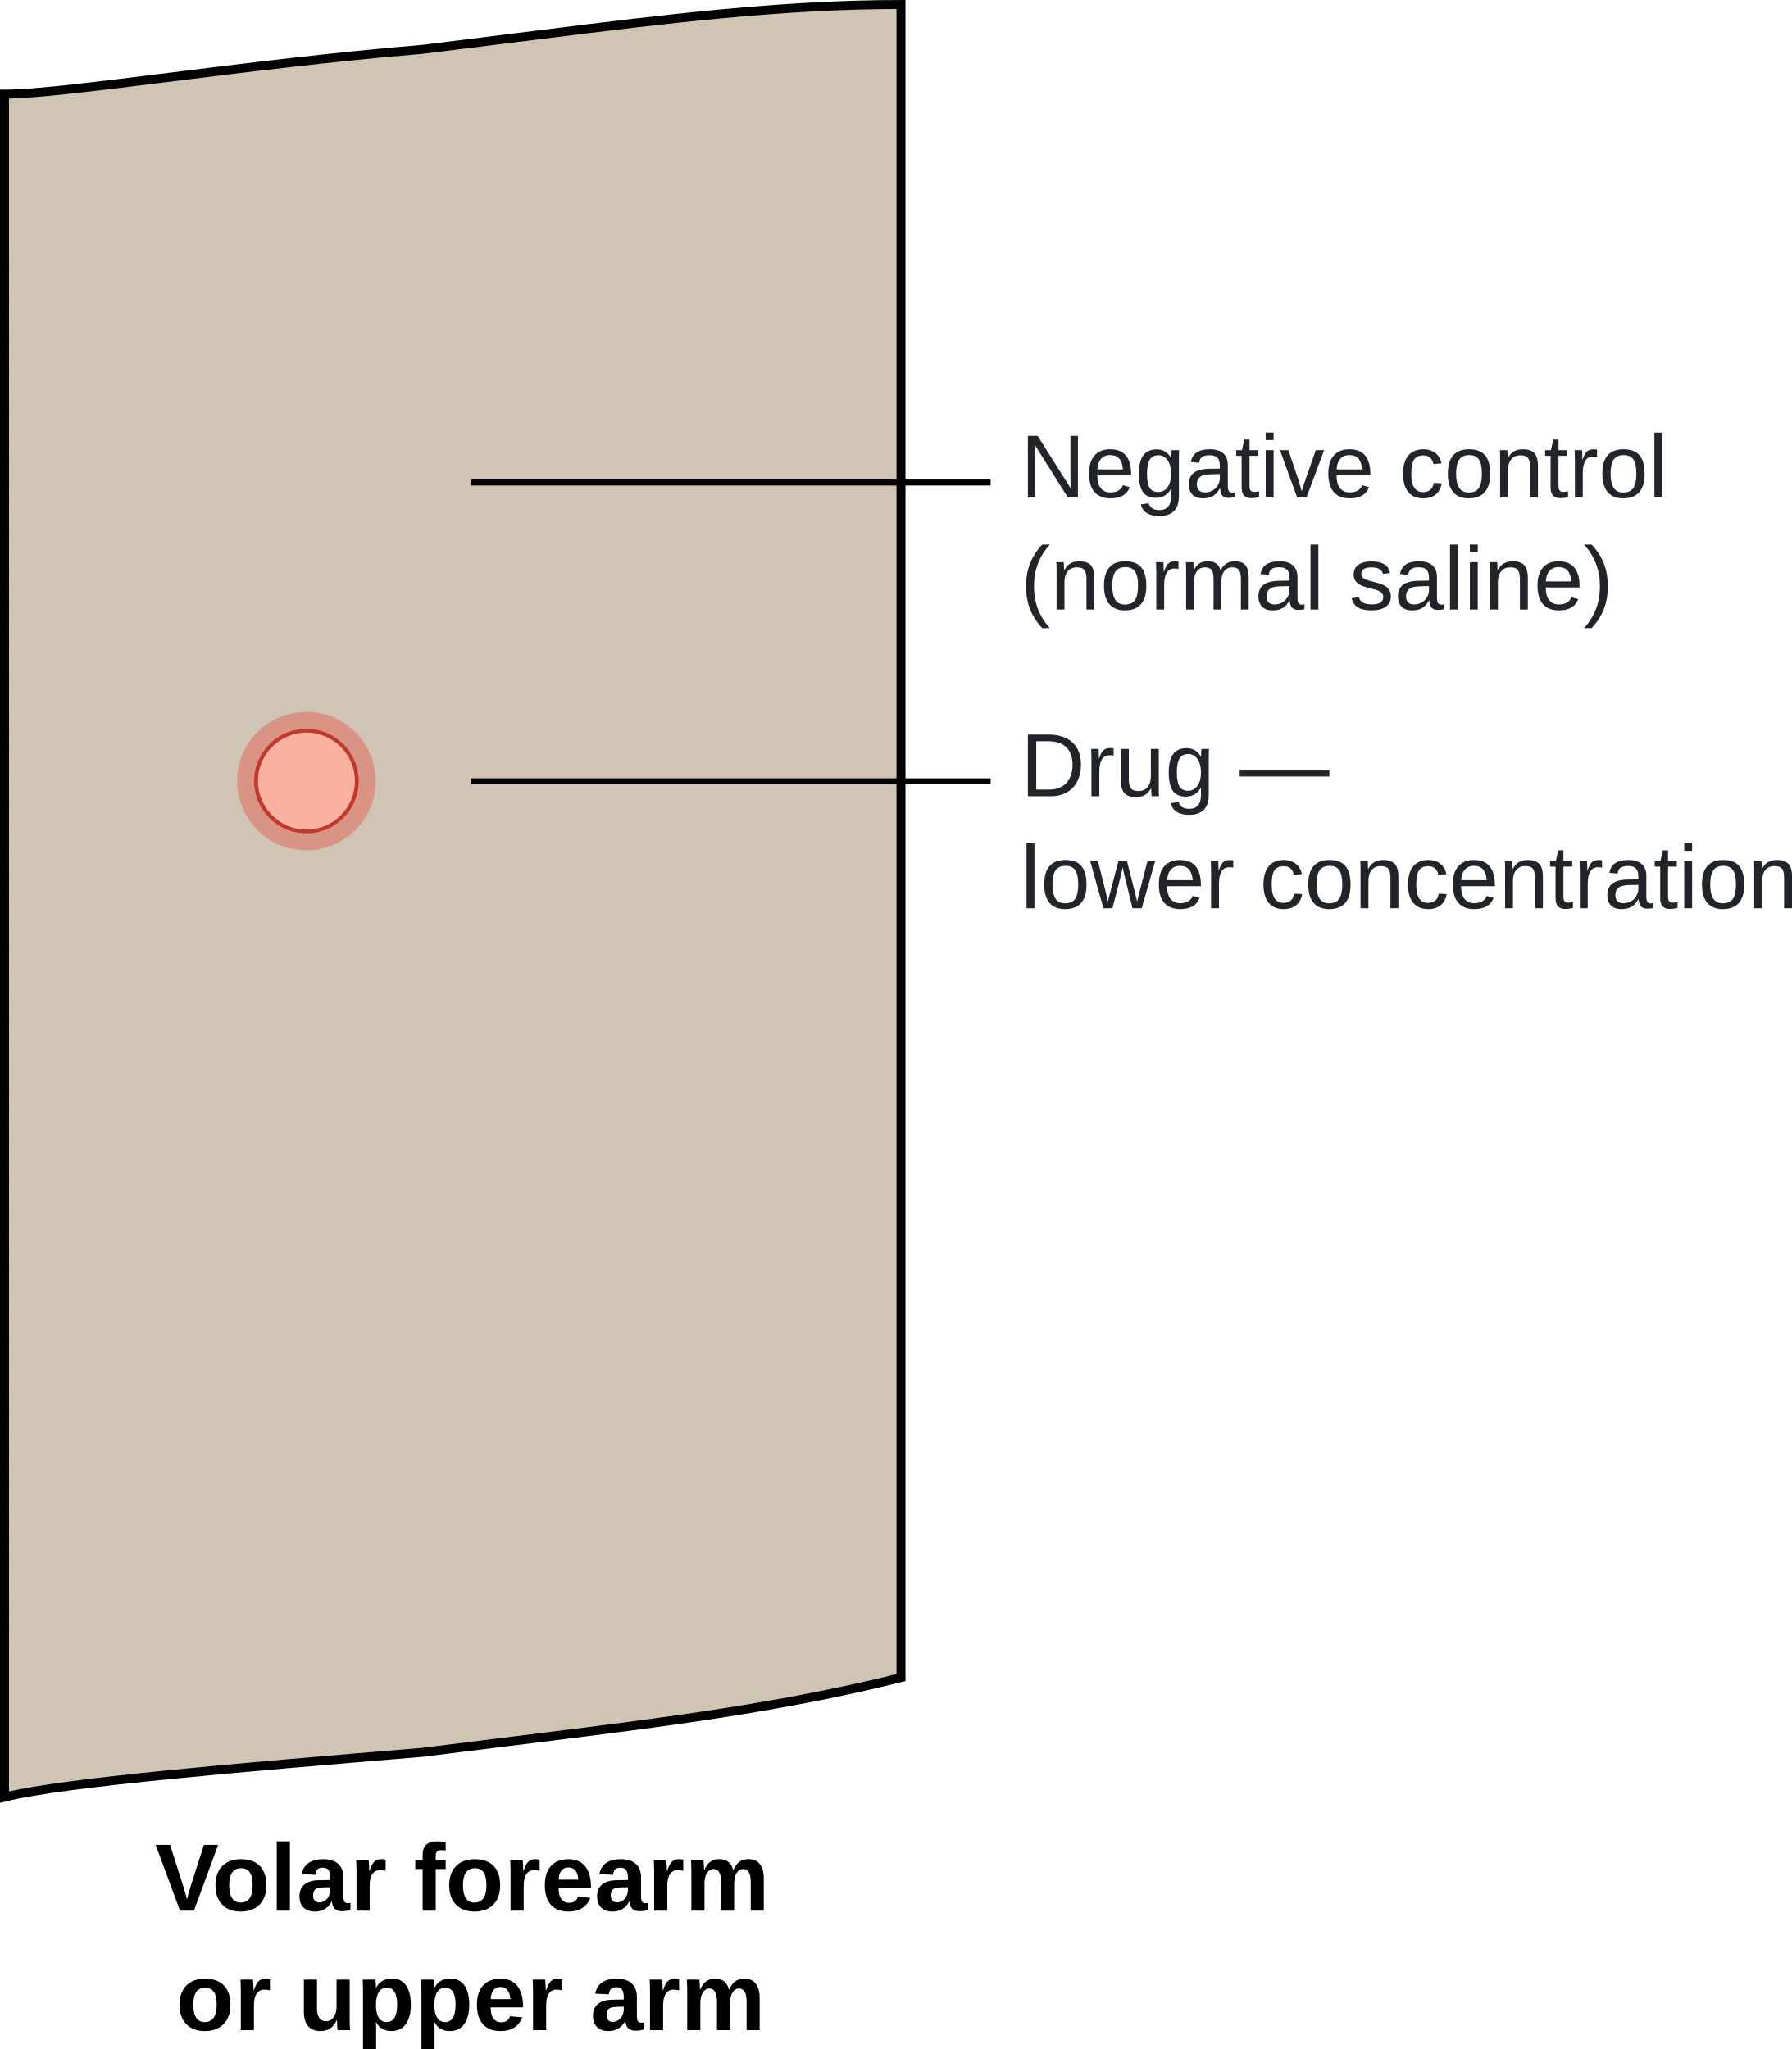
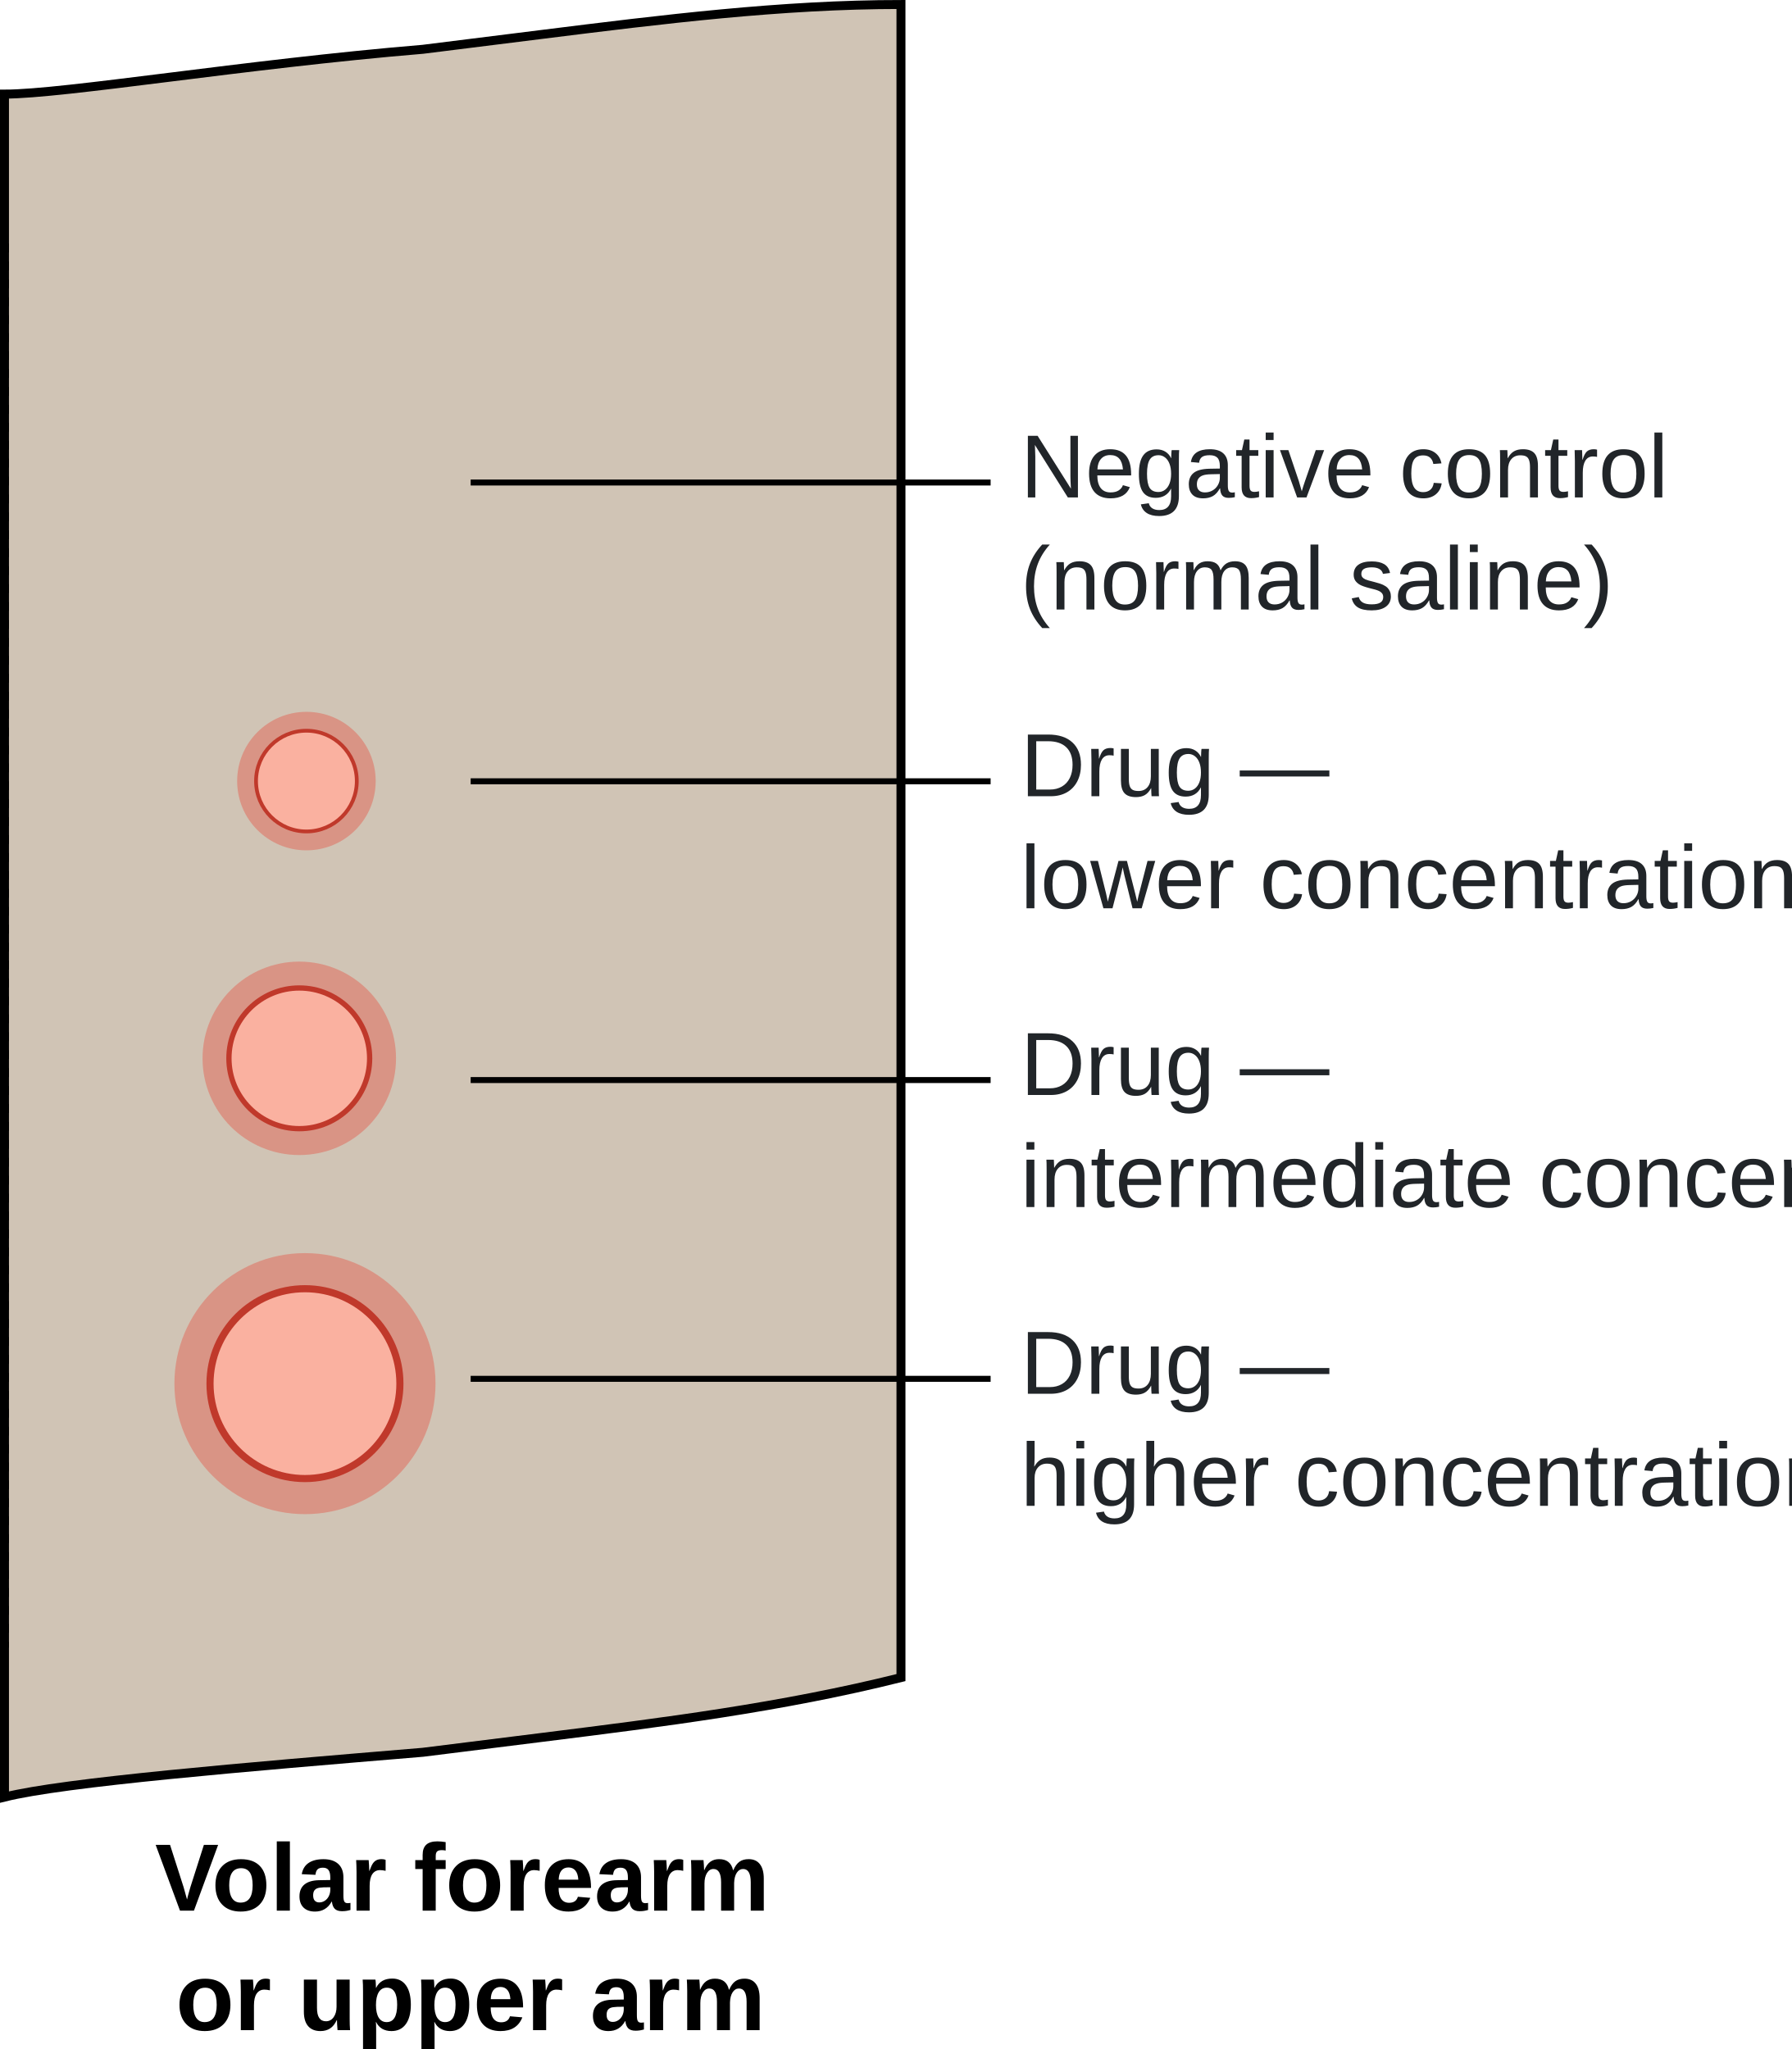
<svg xmlns="http://www.w3.org/2000/svg" version="1.1" viewBox="0 0 599.576 685.812" id="svg1" width="599.576" height="685.812">
  <defs id="defs1">
    <style id="style1">
      .text-title { font-family: Arial-BoldMT, Arial; font-weight: 700; font-size: 26px; fill: #212529; }
      .text-label-bold { font-family: Arial-BoldMT, Arial; font-weight: 700; font-size: 22px; fill: #212529; }
      .text-label { font-family: ArialMT, Arial; font-size: 20px; fill: #212529; }
      .text-small { font-family: ArialMT, Arial; font-size: 18px; fill: #666; }
      .text-annotation { font-family: Arial-BoldMT, Arial; font-weight: 700; font-size: 20px; fill: #4c86c5; }
      .skin-outline { fill: none; stroke: #000; stroke-width: 3; stroke-miterlimit: 10; }
      .skin-fill { fill: #d0c4b5; stroke: #000; stroke-width: 3; stroke-miterlimit: 10; }
      .wheal { fill: #ccddec; stroke: #4c86c5; stroke-width: 2; }
      .needle { fill: none; stroke: #000; stroke-width: 3; stroke-miterlimit: 10; }
      .leader-line { fill: none; stroke: #000; stroke-width: 2; stroke-miterlimit: 10; }
      .leader-dash { fill: none; stroke: #999; stroke-width: 2; stroke-dasharray: 3 3; stroke-miterlimit: 10; }
      .site-marker { fill: #4c86c5; }
      .site-control { fill: #999; }
    </style>
  </defs>
-   <g id="layer1">
+   <g id="layer1" style="display:inline">
    <path class="skin-fill" d="m 1.5,31.5 c 20,0 80,-10 140,-15 l 40,-5 c 40,-5 80,-10 120,-10 v 560 c -40,10 -80,15 -120,20 l -40,5 c -60,5 -120,10 -140,15 z" id="path1" />
    <line class="skin-outline" x1="1.5" y1="81.5" x2="1.5" y2="551.5" stroke-width="1" stroke="#b3b3b3" stroke-dasharray="3, 3" id="line1" />
    <line class="leader-line" x1="157.5" y1="161.5" x2="331.5" y2="161.5" id="line5" />
    <text class="text-label" x="341.5" y="166.5" id="text6" style="font-style:normal;font-variant:normal;font-weight:normal;font-stretch:normal;font-size:30px;font-family:ArialMT, Arial;-inkscape-font-specification:'ArialMT, Arial, Normal';font-variant-ligatures:normal;font-variant-caps:normal;font-variant-numeric:normal;font-variant-east-asian:normal">
      <tspan id="tspan32" x="341.5" y="166.5">Negative control</tspan>
      <tspan id="tspan33" x="341.5" y="204">(normal saline)</tspan>
    </text>
    <line class="leader-line" x1="157.5" y1="261.5" x2="331.5" y2="261.5" id="line6" />
    <text class="text-label" x="341.5" y="266.5" id="text7" style="font-style:normal;font-variant:normal;font-weight:normal;font-stretch:normal;font-size:30px;font-family:ArialMT, Arial;-inkscape-font-specification:'ArialMT, Arial, Normal';font-variant-ligatures:normal;font-variant-caps:normal;font-variant-numeric:normal;font-variant-east-asian:normal">
      <tspan id="tspan34" x="341.5" y="266.5">Drug —</tspan>
      <tspan id="tspan35" x="341.5" y="304">lower concentration</tspan>
    </text>
    <text class="text-annotation" x="157.5" y="639.5" text-anchor="middle" id="text10" style="font-weight:700;font-size:20px;font-family:Arial-BoldMT, Arial;text-anchor:middle;fill:#4c86c5">
      <tspan id="tspan40" x="157.5" y="639.5">
        <tspan style="font-style:normal;font-variant:normal;font-weight:bold;font-stretch:normal;font-size:32px;font-family:Arial-BoldMT, Arial;-inkscape-font-specification:'Arial-BoldMT, Arial, Bold';font-variant-ligatures:normal;font-variant-caps:normal;font-variant-numeric:normal;font-variant-east-asian:normal;fill:#000000" id="tspan31">Volar forearm</tspan>
      </tspan>
      <tspan id="tspan41" x="157.5" y="679.5">
        <tspan style="font-style:normal;font-variant:normal;font-weight:bold;font-stretch:normal;font-size:32px;font-family:Arial-BoldMT, Arial;-inkscape-font-specification:'Arial-BoldMT, Arial, Bold';font-variant-ligatures:normal;font-variant-caps:normal;font-variant-numeric:normal;font-variant-east-asian:normal;fill:#000000" id="tspan42">or upper arm</tspan>
      </tspan>
    </text>
    <circle class="papule" cx="102.539" cy="261.433" id="circle9" style="opacity:0.4;fill:#e74c3c;stroke-width:0.421" r="23.18" />
    <circle class="wheal-pos" cx="102.539" cy="261.433" id="circle10" style="fill:#fab1a0;stroke:#c0392b;stroke-width:1.264" r="16.858" />
  </g>
-   <g id="layer2" style="display:none">
+   <g id="layer2" style="display:inline">
    <line class="leader-line" x1="157.5" y1="361.5" x2="331.5" y2="361.5" id="line7" />
    <text class="text-label" x="341.5" y="366.5" id="text8" style="font-style:normal;font-variant:normal;font-weight:normal;font-stretch:normal;font-size:30px;font-family:ArialMT, Arial;-inkscape-font-specification:'ArialMT, Arial, Normal';font-variant-ligatures:normal;font-variant-caps:normal;font-variant-numeric:normal;font-variant-east-asian:normal">
      <tspan id="tspan36" x="341.5" y="366.5">Drug —</tspan>
      <tspan id="tspan37" x="341.5" y="404">intermediate concentration</tspan>
    </text>
    <circle class="papule" cx="100.153" cy="354.228" id="circle9-0" style="opacity:0.4;fill:#e74c3c;stroke-width:0.589" r="32.373" />
    <circle class="wheal-pos" cx="100.153" cy="354.228" id="circle10-3" style="fill:#fab1a0;stroke:#c0392b;stroke-width:1.766" r="23.544" />
  </g>
-   <g id="layer3" style="display:none">
+   <g id="layer3" style="display:inline">
    <line class="leader-line" x1="157.5" y1="461.5" x2="331.5" y2="461.5" id="line8" />
    <text class="text-label" x="341.5" y="466.5" id="text9" style="font-style:normal;font-variant:normal;font-weight:normal;font-stretch:normal;font-size:30px;font-family:ArialMT, Arial;-inkscape-font-specification:'ArialMT, Arial, Normal';font-variant-ligatures:normal;font-variant-caps:normal;font-variant-numeric:normal;font-variant-east-asian:normal">
      <tspan id="tspan38" x="341.5" y="466.5">Drug —</tspan>
      <tspan id="tspan39" x="341.5" y="504">higher concentration</tspan>
    </text>
    <circle class="papule" cx="102.052" cy="463.11" id="circle9-5" style="opacity:0.4;fill:#e74c3c;stroke-width:0.794" r="43.686" />
    <circle class="wheal-pos" cx="102.052" cy="463.11" id="circle10-7" style="fill:#fab1a0;stroke:#c0392b;stroke-width:2.383" r="31.772" />
  </g>
</svg>
